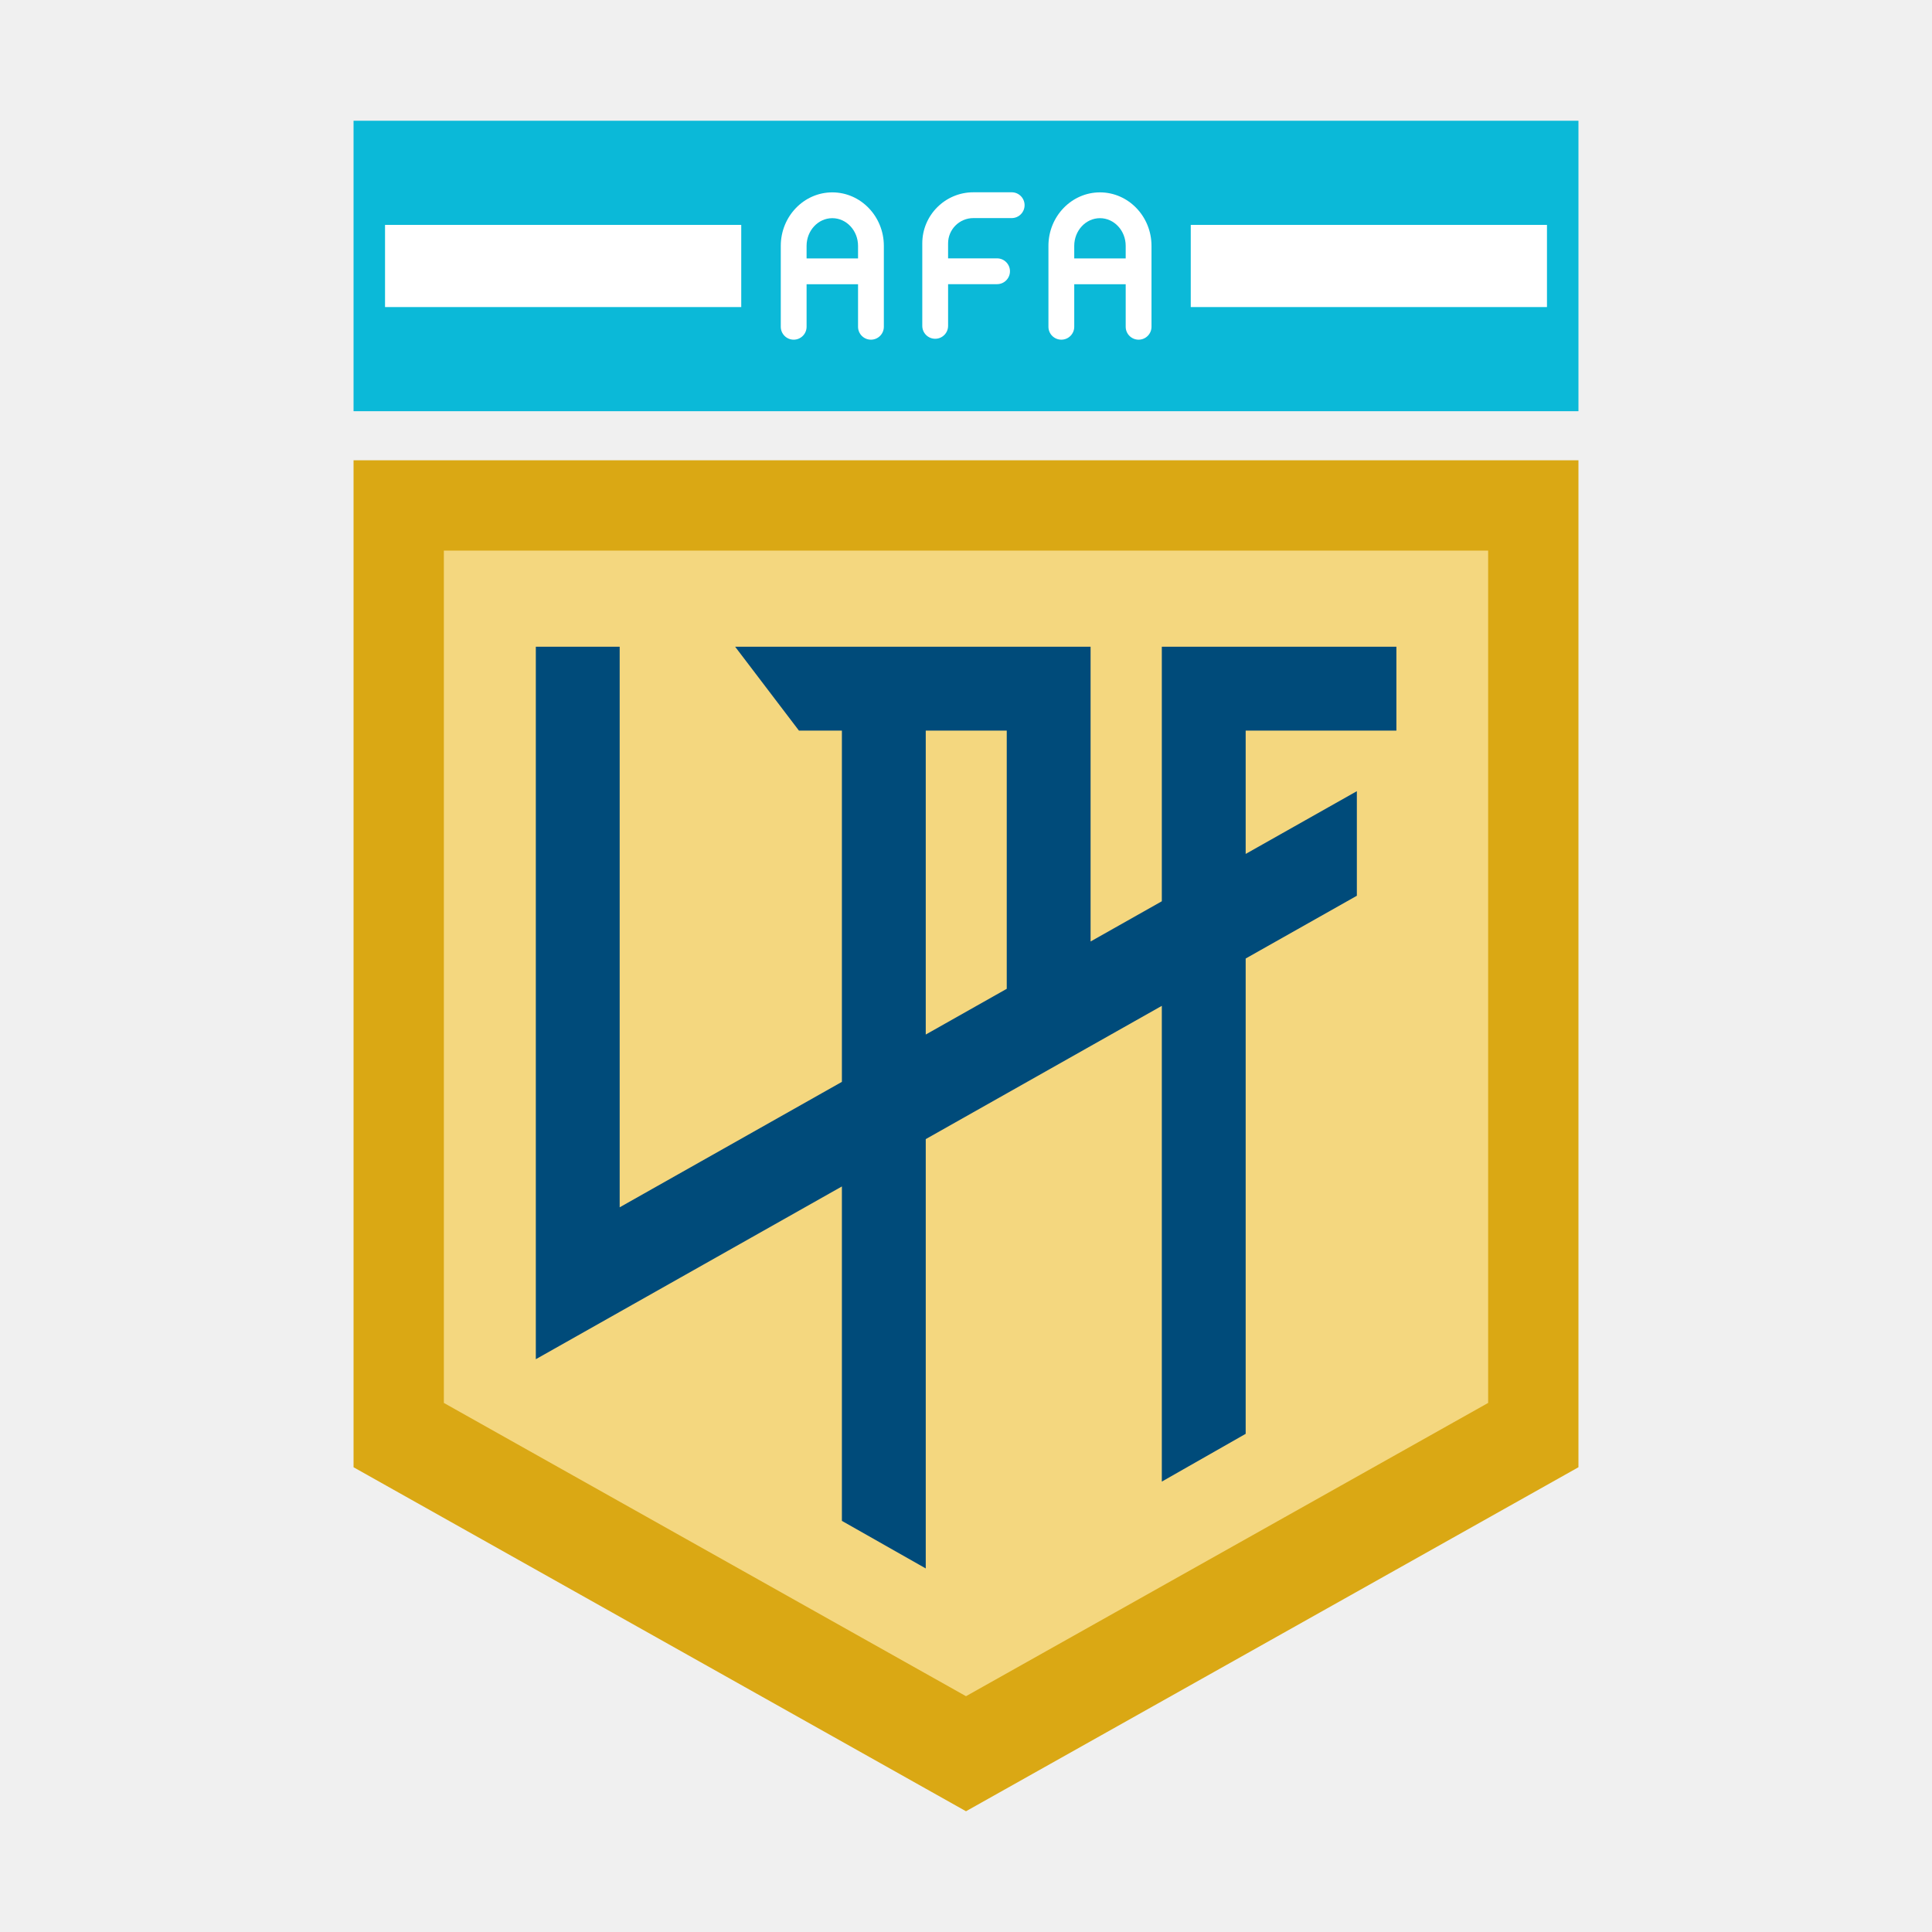
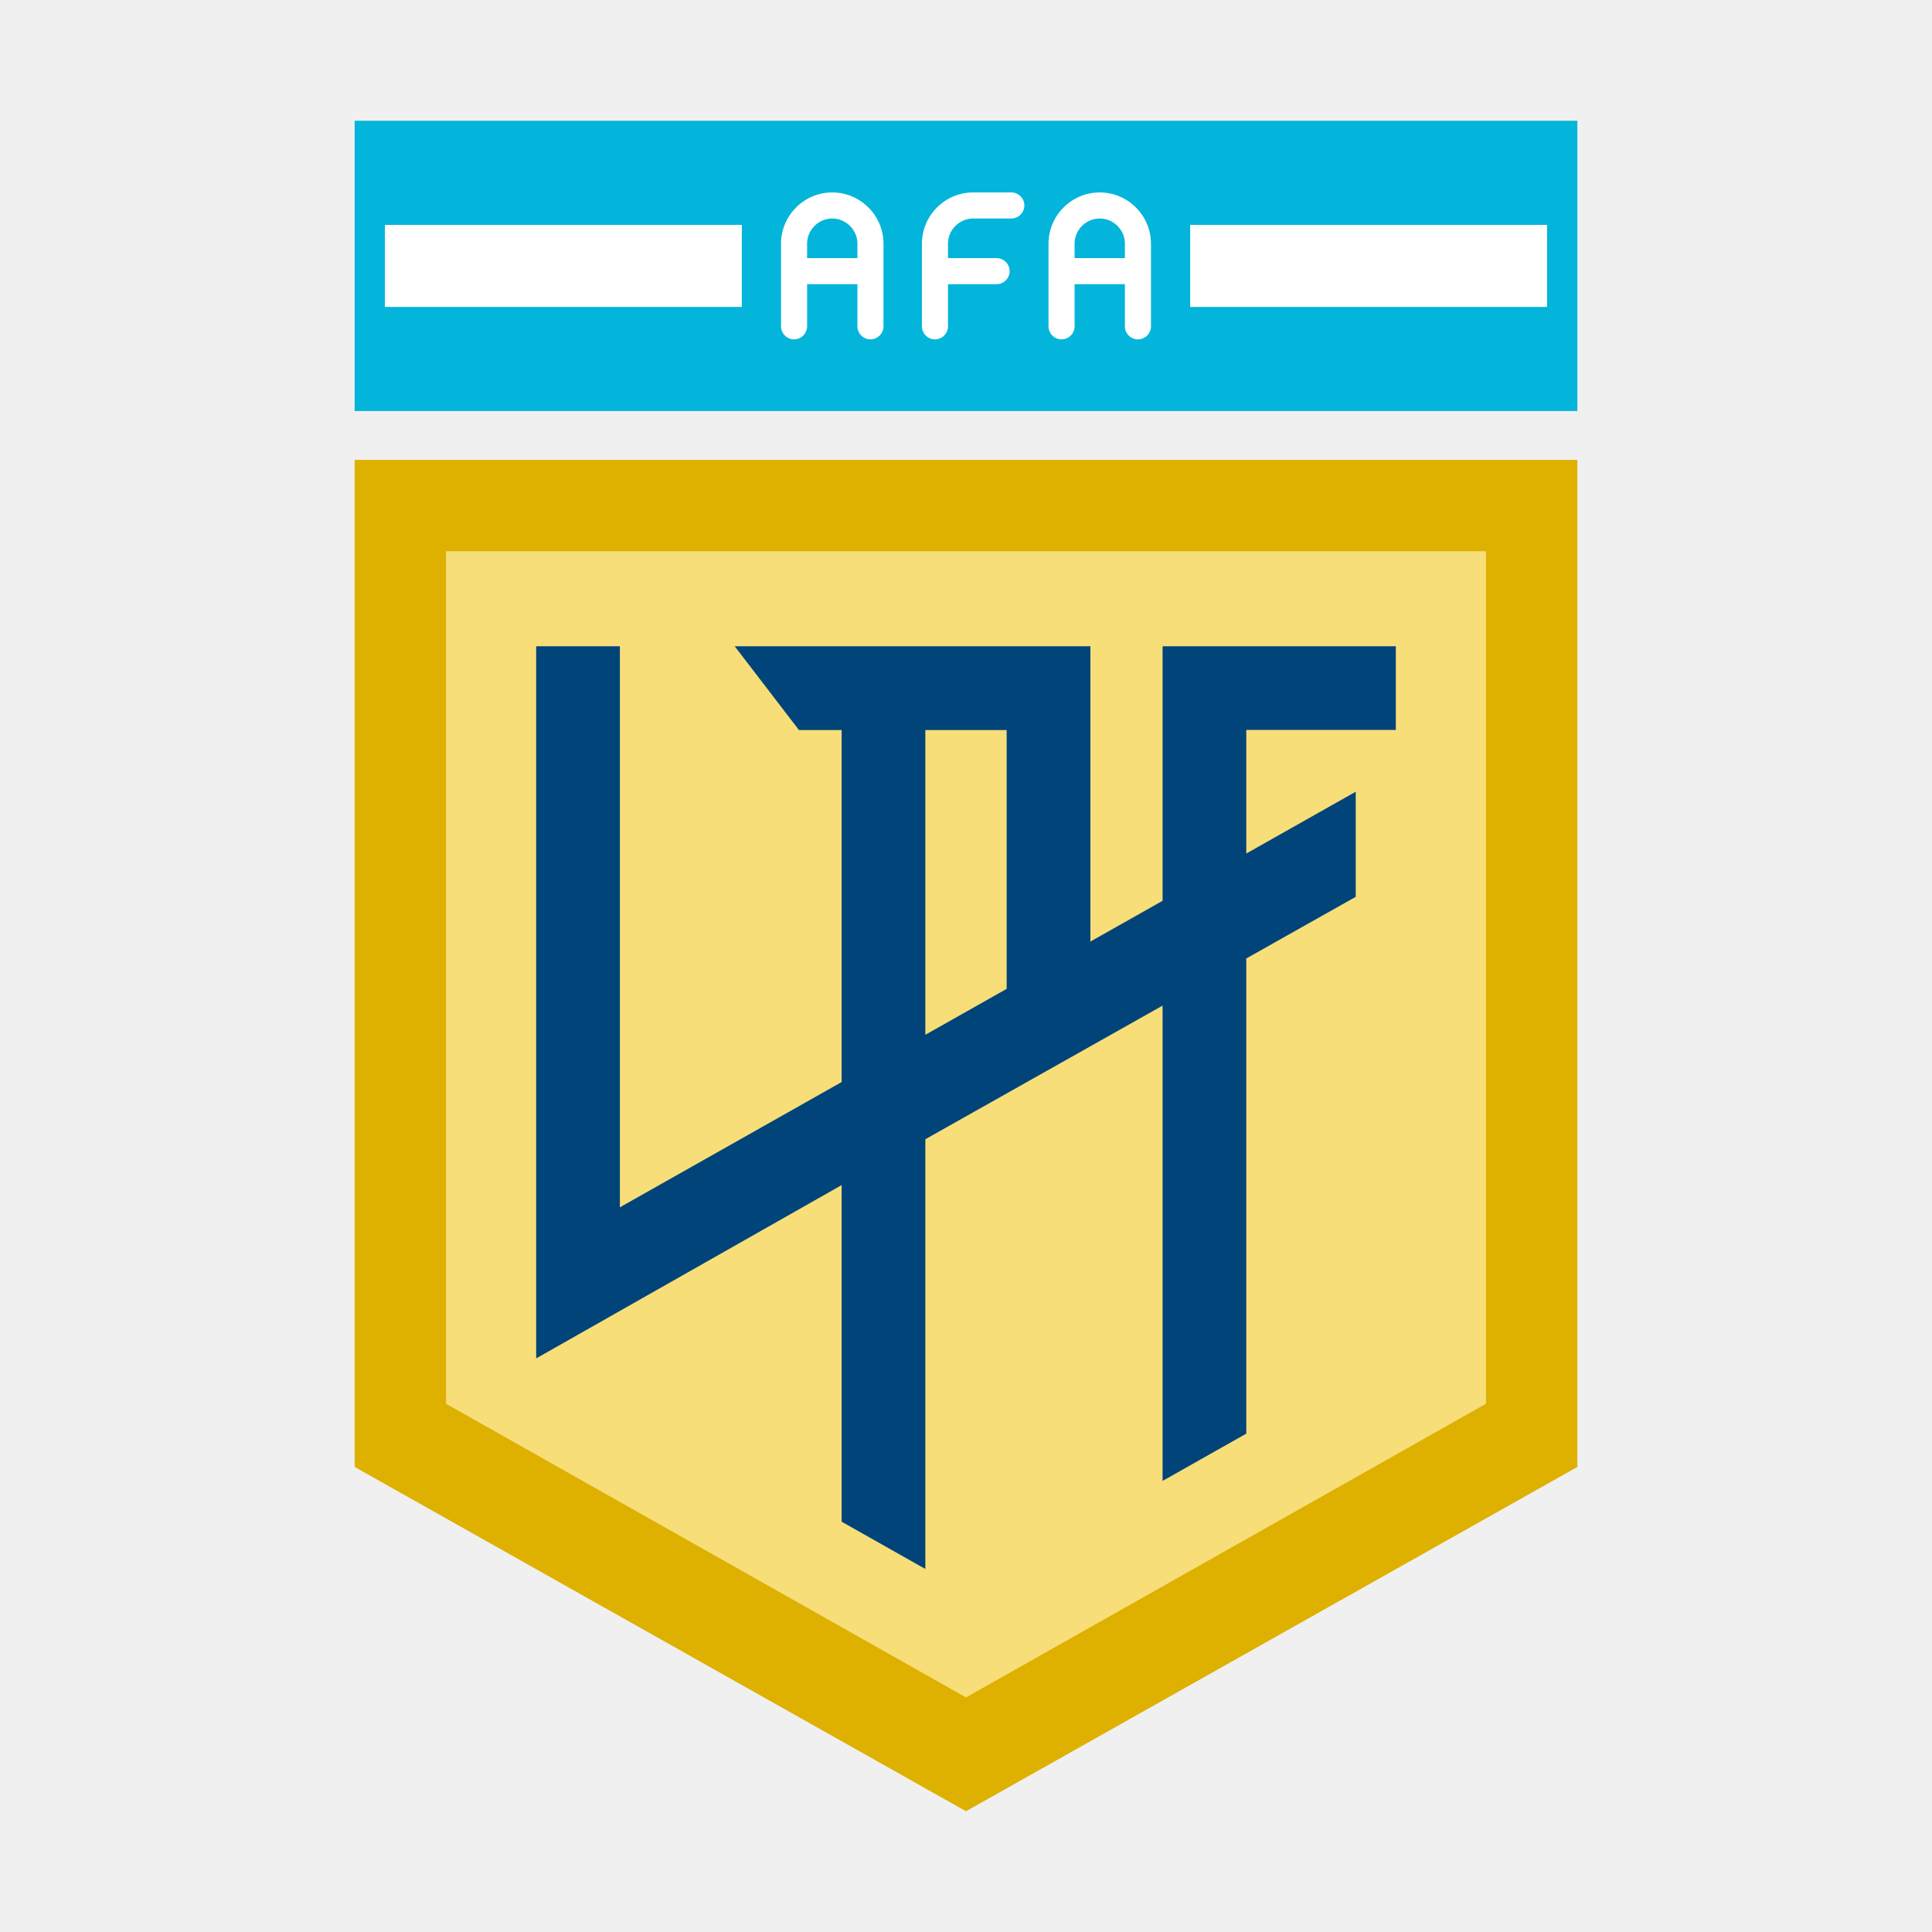
<svg xmlns="http://www.w3.org/2000/svg" version="1.1" x="0px" y="0px" viewBox="0 0 800 800" style="enable-background:new 0 0 800 800;" xml:space="preserve">
  <g>
-     <g>
-       <polygon style="fill:#DAA814;" points="400,190.584 146.396,190.584 146.396,607.558 400,750 653.604,607.558     653.604,190.584   " />
-       <polygon style="fill:#F4D77F;" points="183.794,580.921 183.794,227.982 616.206,227.982 616.206,580.921     400,702.357   " />
-       <g>
-         <path style="fill:#004B7A;" d="M561.844,327.61l-46.038,25.986v-51.075h62.414v-34.721h-97.135v105.398l-29.497,16.651     V267.8H304.41l26.41,34.721h17.792v145.456l-92.018,51.942V267.8h-34.721v295.019l34.721-19.596     l92.018-51.942v138.481l34.721,19.693V471.68l33.54-18.931l34.715-19.602l29.497-16.651v196.999l34.721-19.776     V396.901l46.038-25.988V327.61z M416.873,409.445l-33.54,18.937V302.521h33.54V409.445z" />
-       </g>
-     </g>
-     <g>
-       <rect x="146.396" y="50" style="fill:#0BB9D8;" width="507.209" height="120.272" />
-       <g>
-         <rect x="159.436" y="93.122" style="fill:#FFFFFF;" width="147.496" height="34.027" />
-         <rect x="493.068" y="93.122" style="fill:#FFFFFF;" width="147.496" height="34.027" />
-       </g>
-       <g>
-         <path style="fill:#FFFFFF;" d="M344.643,79.656c-11.766,0-21.338,9.937-21.338,22.151v33.502     c0,2.951,2.392,5.343,5.343,5.343s5.343-2.392,5.343-5.343v-17.609h21.306v17.609     c0,2.951,2.392,5.343,5.343,5.343c2.951,0,5.343-2.392,5.343-5.343v-33.502     C365.981,89.593,356.409,79.656,344.643,79.656z M333.99,107.014v-5.207c0-6.322,4.779-11.466,10.653-11.466     c5.874,0,10.653,5.144,10.653,11.466v5.207H333.99z" />
-         <path style="fill:#FFFFFF;" d="M455.473,79.656c-11.766,0-21.338,9.937-21.338,22.151v33.502     c0,2.951,2.392,5.343,5.343,5.343c2.951,0,5.343-2.392,5.343-5.343v-17.609h21.306v17.609     c0,2.951,2.392,5.343,5.343,5.343c2.951,0,5.343-2.392,5.343-5.343v-33.502     C476.811,89.593,467.239,79.656,455.473,79.656z M444.82,107.014v-5.207c0-6.322,4.779-11.466,10.653-11.466     c5.874,0,10.653,5.144,10.653,11.466v5.207H444.82z" />
-         <path style="fill:#FFFFFF;" d="M418.916,79.621h-15.874c-11.659,0-21.144,9.485-21.144,21.144v34.168     c0,2.951,2.392,5.343,5.343,5.343c2.951,0,5.343-2.392,5.343-5.343v-17.267h20.277     c2.951,0,5.343-2.392,5.343-5.343c0-2.951-2.392-5.343-5.343-5.343H392.583v-6.215     c0-5.767,4.692-10.459,10.459-10.459h15.874c2.951,0,5.343-2.392,5.343-5.343S421.866,79.621,418.916,79.621z" />
-       </g>
-     </g>
+     <rect x="146.854" y="50" style="fill-rule:evenodd;clip-rule:evenodd;fill:#03B5DA;" width="506.291" height="120.21" />
+     <rect x="492.827" y="93.117" style="fill-rule:evenodd;clip-rule:evenodd;fill:#FFFFFF;" width="147.783" height="33.976" />
+     <rect x="159.39" y="93.117" style="fill-rule:evenodd;clip-rule:evenodd;fill:#FFFFFF;" width="147.781" height="33.976" />
+     <path style="fill-rule:evenodd;clip-rule:evenodd;fill:#FFFFFF;" d="M355.037,106.882v-5.993   c0-5.705-4.711-10.413-10.419-10.413c-5.706,0-10.417,4.709-10.417,10.413v5.993H355.037z M444.963,106.882h20.834   v-5.993c0-5.705-4.711-10.413-10.42-10.413c-5.706,0-10.414,4.709-10.414,10.413V106.882z M434.17,135.132v-3.064   v-1.737v-29.442c0-11.664,9.543-21.207,21.207-21.207h0.003c11.667,0,21.21,9.564,21.21,21.207v29.442v1.737v3.064   c0,2.962-2.434,5.396-5.396,5.396h-0.003c-2.959,0-5.395-2.426-5.395-5.396v-3.064v-1.737v-12.656h-20.834v12.656   v1.737v3.064c0,2.962-2.437,5.396-5.396,5.396h-0.002C436.604,140.528,434.17,138.102,434.17,135.132z    M412.681,117.675h-2.398h-2.403h-15.335v12.656v2.403v2.398c0,2.954-2.445,5.396-5.396,5.396h-0.003   c-2.954,0-5.396-2.426-5.396-5.396v-2.398v-2.403v-29.442c0-11.664,9.543-21.207,21.207-21.207h11.014h4.171h0.631   c2.969,0,5.395,2.434,5.395,5.396v0.003c0,2.959-2.434,5.396-5.395,5.396h-0.631h-4.171h-11.014   c-5.705,0-10.413,4.709-10.413,10.413v5.993h15.335h2.403h2.398c2.969,0,5.396,2.436,5.396,5.395v0.003   C418.076,115.241,415.634,117.675,412.681,117.675z M344.618,79.682h0.003c11.667,0,21.21,9.564,21.21,21.207v29.442   v2.403v2.398c0,2.962-2.437,5.396-5.396,5.396h-0.003c-2.962,0-5.396-2.426-5.396-5.396v-2.398v-2.403v-12.656   h-20.836v12.656v2.403v2.398c0,2.962-2.434,5.396-5.396,5.396h-0.002c-2.959,0-5.396-2.426-5.396-5.396v-2.398   v-2.403v-29.442C323.409,89.225,332.954,79.682,344.618,79.682z" />
+     <polygon style="fill-rule:evenodd;clip-rule:evenodd;fill:#F7DE79;" points="629.41,588.833 629.41,212.724    170.59,212.724 170.59,588.833 400.001,718.396  " />
+     <path style="fill-rule:evenodd;clip-rule:evenodd;fill:#004479;" d="M330.825,302.291h17.677V448.056   c-30.605,17.288-61.214,34.573-91.819,51.861c0-95.126,0-137.198,0-232.321h-34.662c0,123.825,0,171.065,0,294.89   l126.481-71.761v139.375l34.66,19.576c0-59.316,0-118.629,0-177.945l98.237-55.327v196.81l34.659-19.578   c0-65.582,0-131.167,0-196.752l45.317-25.525v-43.523l-45.317,25.593v-51.172h61.922v-34.662H516.058h-34.659v105.406   l-29.898,16.888V267.596c-49.096,0-98.187,0-147.284,0L330.825,302.291z M383.162,302.291v74.152v52.04   c11.226-6.343,22.45-12.676,33.676-19.017v-107.175H383.162z" />
+     <path style="fill-rule:evenodd;clip-rule:evenodd;fill:#DEB000;" d="M146.852,588.897v-27.223v-1.776v-331.646v-37.829h37.83   h430.638h37.829v37.829v331.646v1.776v27.223v18.533L400.001,750L146.852,607.43V588.897z M615.32,581.263V228.252   H184.681v353.011l215.32,121.606L615.32,581.263z" />
  </g>
-   <g>
- </g>
-   <g>
- </g>
-   <g>
- </g>
-   <g>
- </g>
-   <g>
- </g>
-   <g>
- </g>
-   <g>
- </g>
-   <g>
- </g>
-   <g>
- </g>
-   <g>
- </g>
-   <g>
- </g>
-   <g>
- </g>
-   <g>
- </g>
-   <g>
- </g>
-   <g>
- </g>
</svg>
